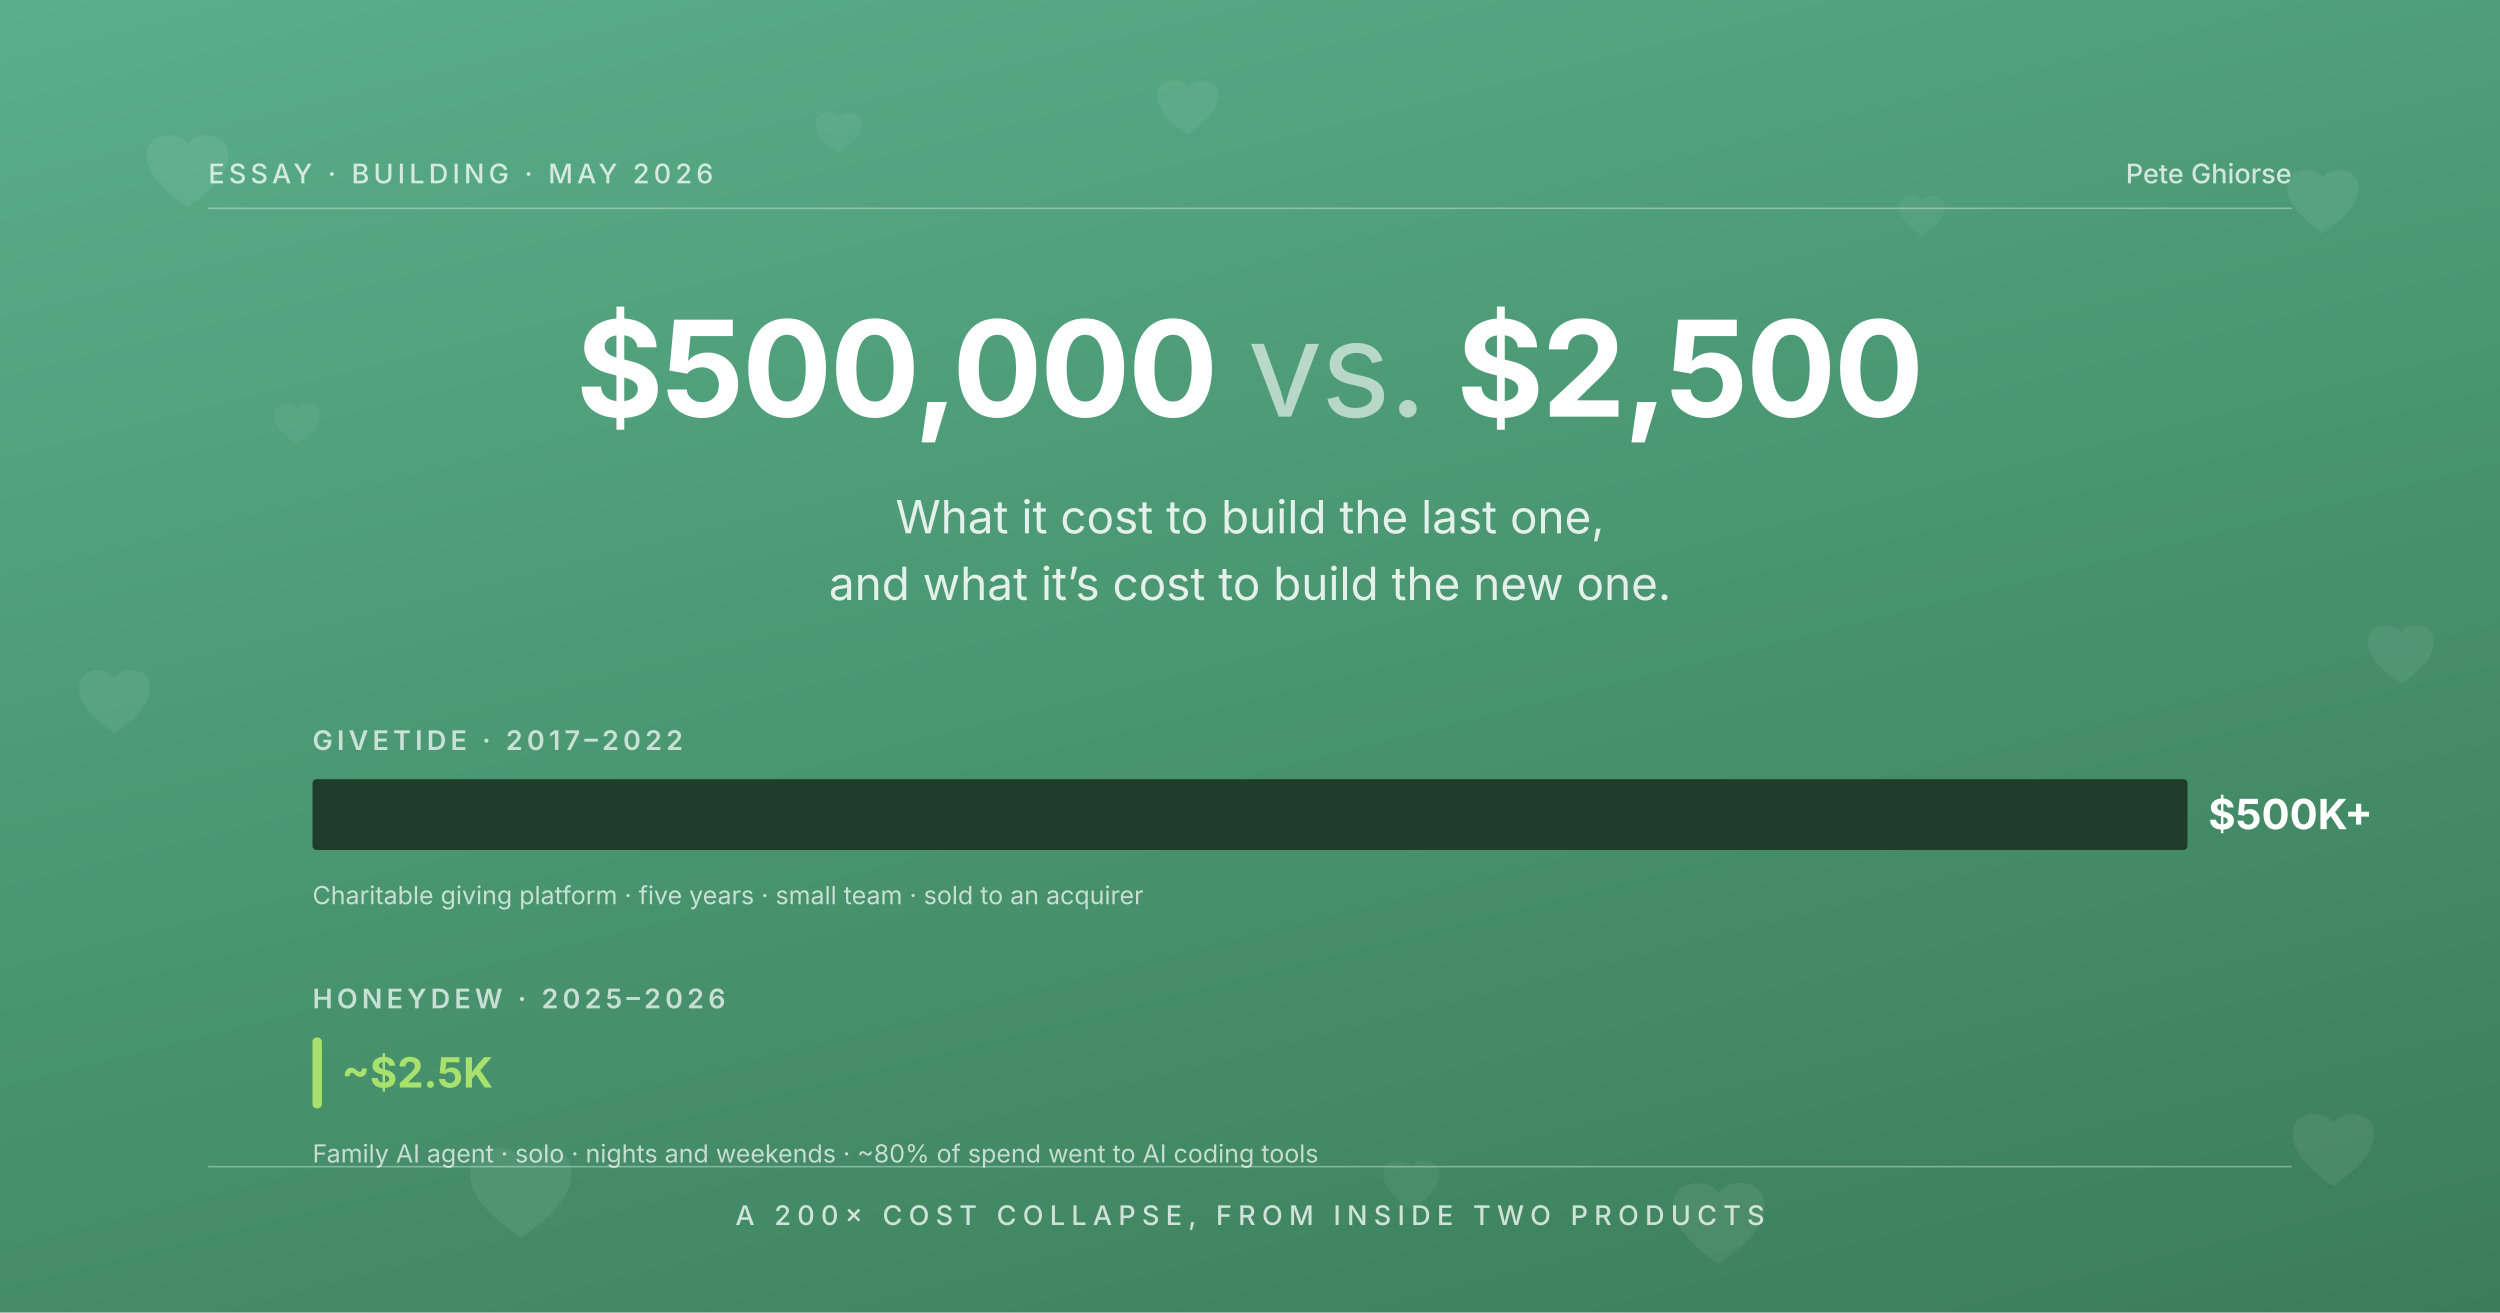
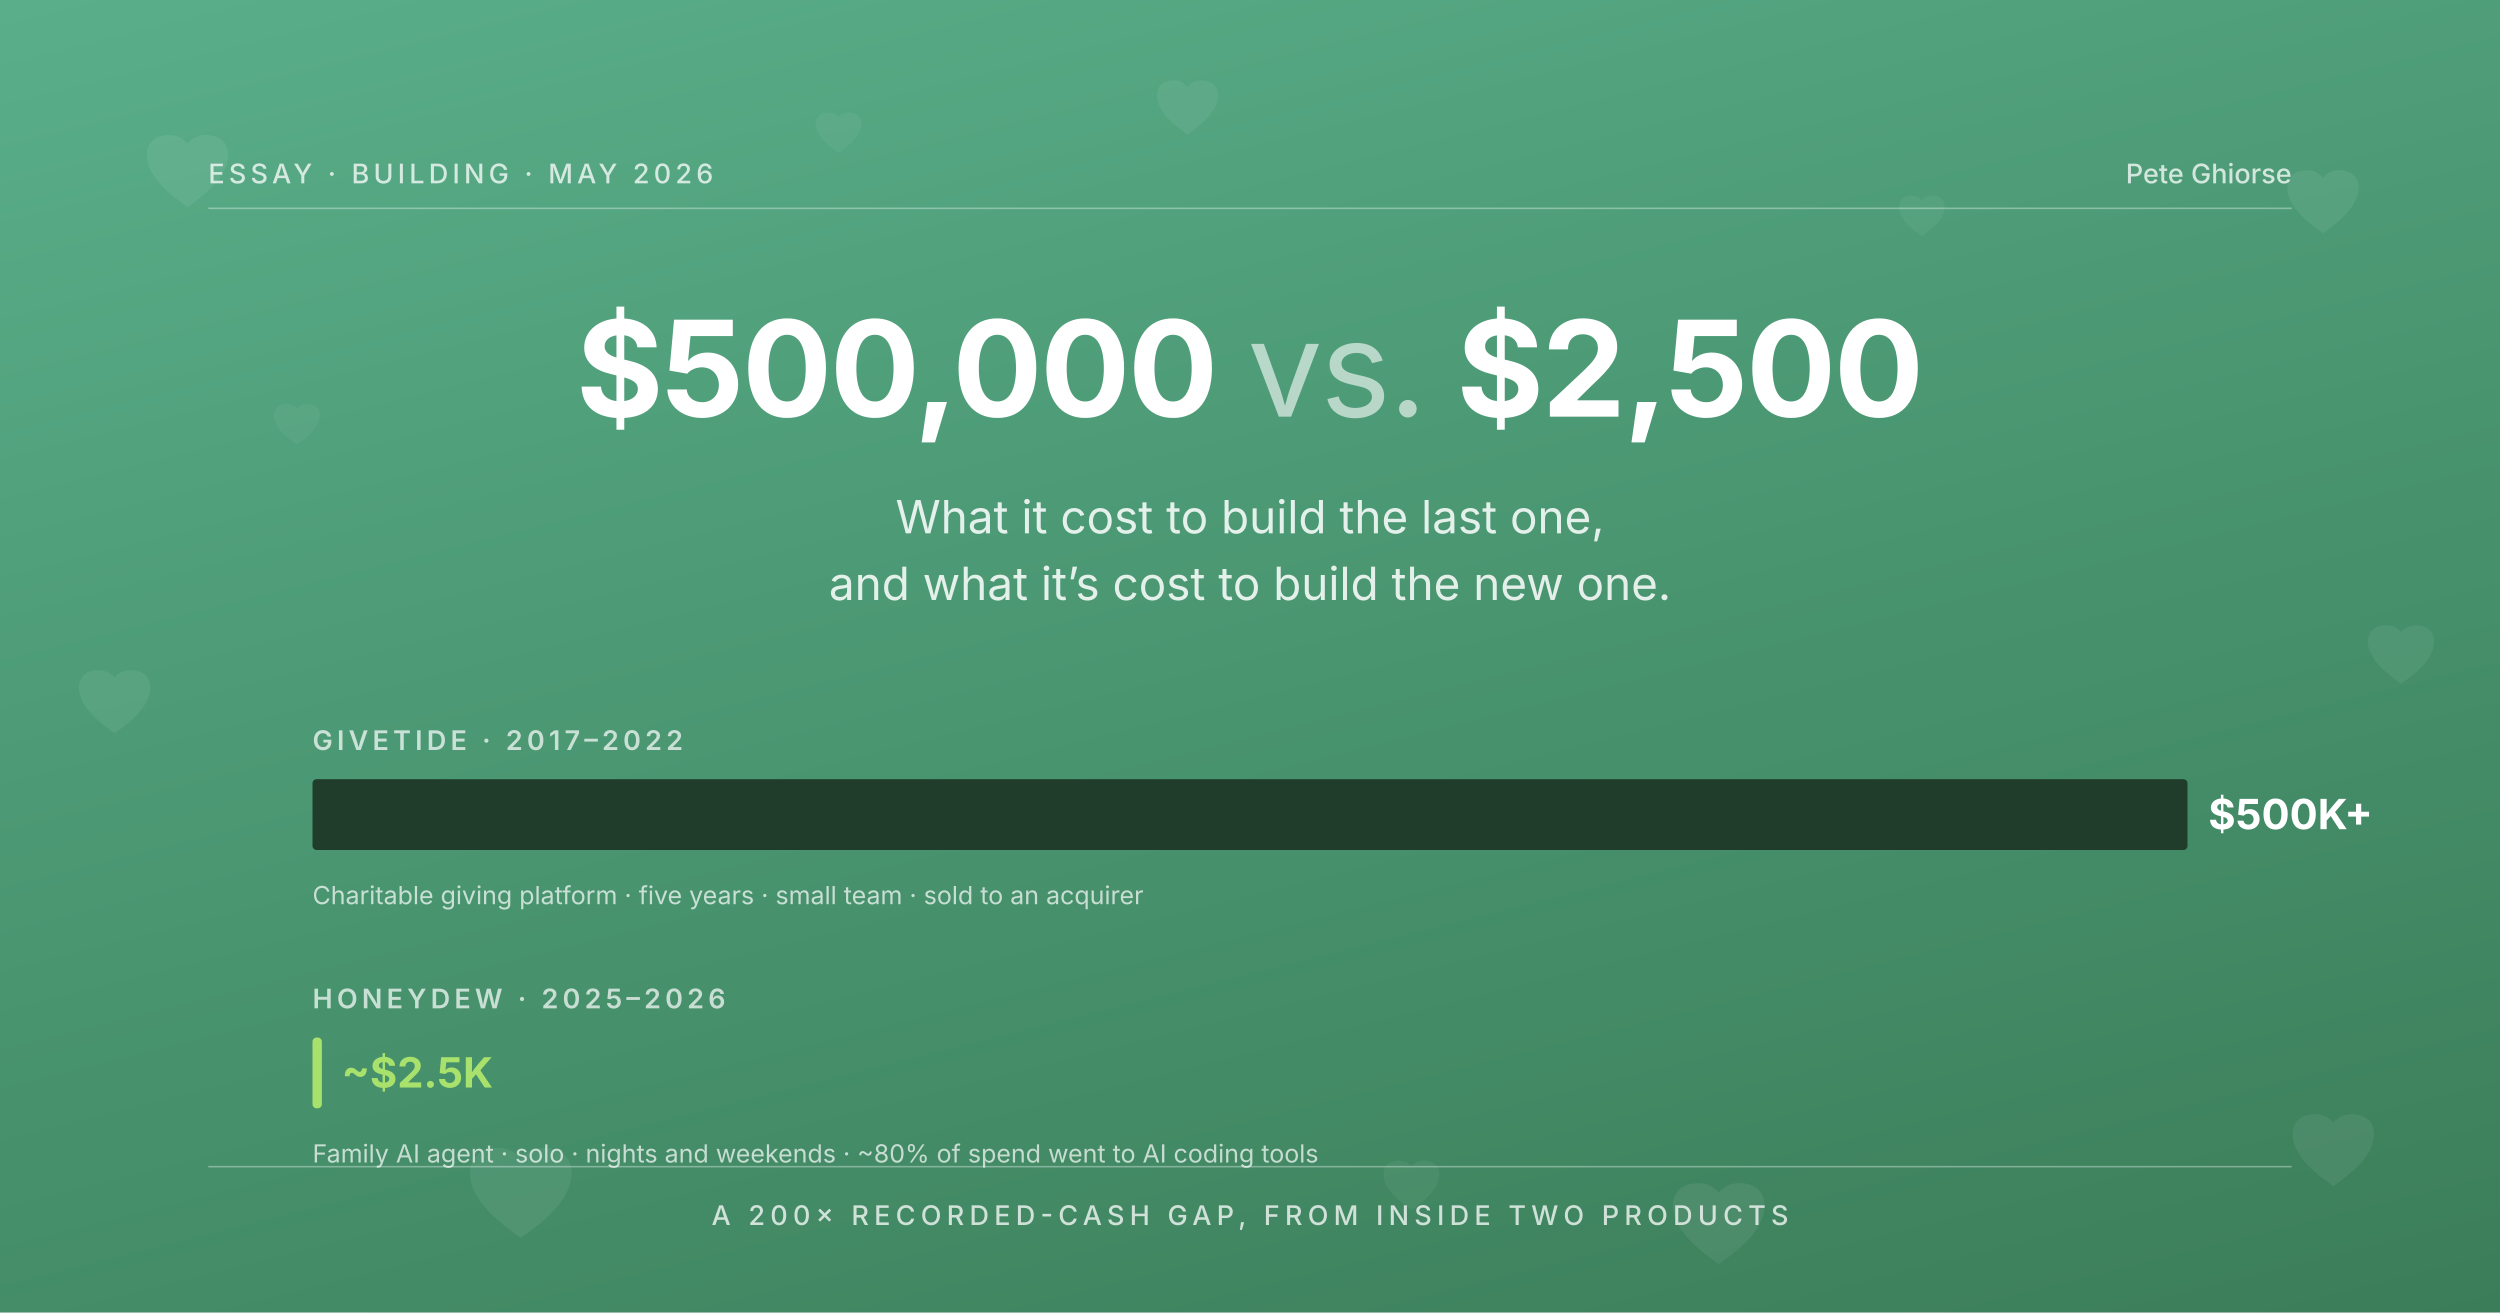
<svg xmlns="http://www.w3.org/2000/svg" viewBox="0 0 1200 630" font-family="-apple-system, BlinkMacSystemFont, 'Inter', 'Helvetica Neue', sans-serif">
  <defs>
    <linearGradient id="heroBgGrad" x1="0%" y1="0%" x2="100%" y2="100%" gradientTransform="rotate(20)">
      <stop offset="0%" stop-color="#5AAE8A" />
      <stop offset="50%" stop-color="#48946F" />
      <stop offset="100%" stop-color="#3A7A56" />
    </linearGradient>
    <symbol id="hdHeart" viewBox="0 0 512 512">
      <path d="M256 380 C 200 340, 152 300, 136 250 C 120 200, 144 165, 184 160 C 216 155, 240 165, 256 185 C 272 165, 296 155, 328 160 C 368 165, 392 200, 376 250 C 360 300, 312 340, 256 380 Z" fill="currentColor" />
    </symbol>
  </defs>
  <rect width="1200" height="630" fill="url(#heroBgGrad)" />
  <g color="rgba(255,255,255,0.07)">
    <use href="#hdHeart" x="50" y="40" width="80" height="80" />
    <use href="#hdHeart" x="200" y="520" width="100" height="100" />
    <use href="#hdHeart" x="540" y="20" width="60" height="60" />
    <use href="#hdHeart" x="780" y="540" width="90" height="90" />
    <use href="#hdHeart" x="1080" y="60" width="70" height="70" />
    <use href="#hdHeart" x="1080" y="510" width="80" height="80" />
    <use href="#hdHeart" x="20" y="300" width="70" height="70" />
    <use href="#hdHeart" x="1120" y="280" width="65" height="65" />
  </g>
  <g color="rgba(255,255,255,0.05)">
    <use href="#hdHeart" x="380" y="40" width="45" height="45" />
    <use href="#hdHeart" x="900" y="80" width="45" height="45" />
    <use href="#hdHeart" x="650" y="540" width="55" height="55" />
    <use href="#hdHeart" x="120" y="180" width="45" height="45" />
  </g>
  <line x1="100" y1="100" x2="1100" y2="100" stroke="rgba(255,255,255,0.35)" stroke-width="0.75" />
  <text x="100" y="88" fill="rgba(255,255,255,0.75)" font-size="13" letter-spacing="2" font-weight="500">ESSAY · BUILDING · MAY 2026</text>
  <text x="1100" y="88" text-anchor="end" fill="rgba(255,255,255,0.75)" font-size="13" font-weight="500">Pete Ghiorse</text>
  <text x="600" y="200" text-anchor="middle" fill="#FFFFFF" font-size="64" font-weight="700" letter-spacing="-1">$500,000 <tspan fill="rgba(255,255,255,0.6)" font-weight="400">vs.</tspan> $2,500</text>
  <text x="600" y="256" text-anchor="middle" fill="rgba(255,255,255,0.85)" font-size="22" font-weight="400">What it cost to build the last one,</text>
  <text x="600" y="288" text-anchor="middle" fill="rgba(255,255,255,0.85)" font-size="22" font-weight="400">and what it’s cost to build the new one.</text>
  <g transform="translate(150, 360)">
    <text x="0" y="0" fill="rgba(255,255,255,0.7)" font-size="13" letter-spacing="2" font-weight="600">GIVETIDE · 2017–2022</text>
    <rect x="0" y="14" width="900" height="34" rx="2" fill="#1F3D2A" />
    <text x="910" y="38" fill="#FFFFFF" font-size="20" font-weight="700">$500K+</text>
    <text x="0" y="74" fill="rgba(255,255,255,0.7)" font-size="12">Charitable giving platform · five years · small team · sold to an acquirer</text>
    <text x="0" y="124" fill="rgba(255,255,255,0.7)" font-size="13" letter-spacing="2" font-weight="600">HONEYDEW · 2025–2026</text>
    <rect x="0" y="138" width="4.5" height="34" rx="2" fill="#A8E16C" />
    <text x="14" y="162" fill="#A8E16C" font-size="20" font-weight="700">~$2.5K</text>
    <text x="0" y="198" fill="rgba(255,255,255,0.7)" font-size="12">Family AI agent · solo · nights and weekends · ~80% of spend went to AI coding tools</text>
  </g>
  <line x1="100" y1="560" x2="1100" y2="560" stroke="rgba(255,255,255,0.35)" stroke-width="0.75" />
-   <text x="600" y="588" text-anchor="middle" fill="rgba(255,255,255,0.75)" font-size="13" letter-spacing="3" font-weight="500">A 200× COST COLLAPSE, FROM INSIDE TWO PRODUCTS</text>
+   <text x="600" y="588" text-anchor="middle" fill="rgba(255,255,255,0.75)" font-size="13" letter-spacing="2.5" font-weight="500">A 200× RECORDED-CASH GAP, FROM INSIDE TWO PRODUCTS</text>
</svg>
